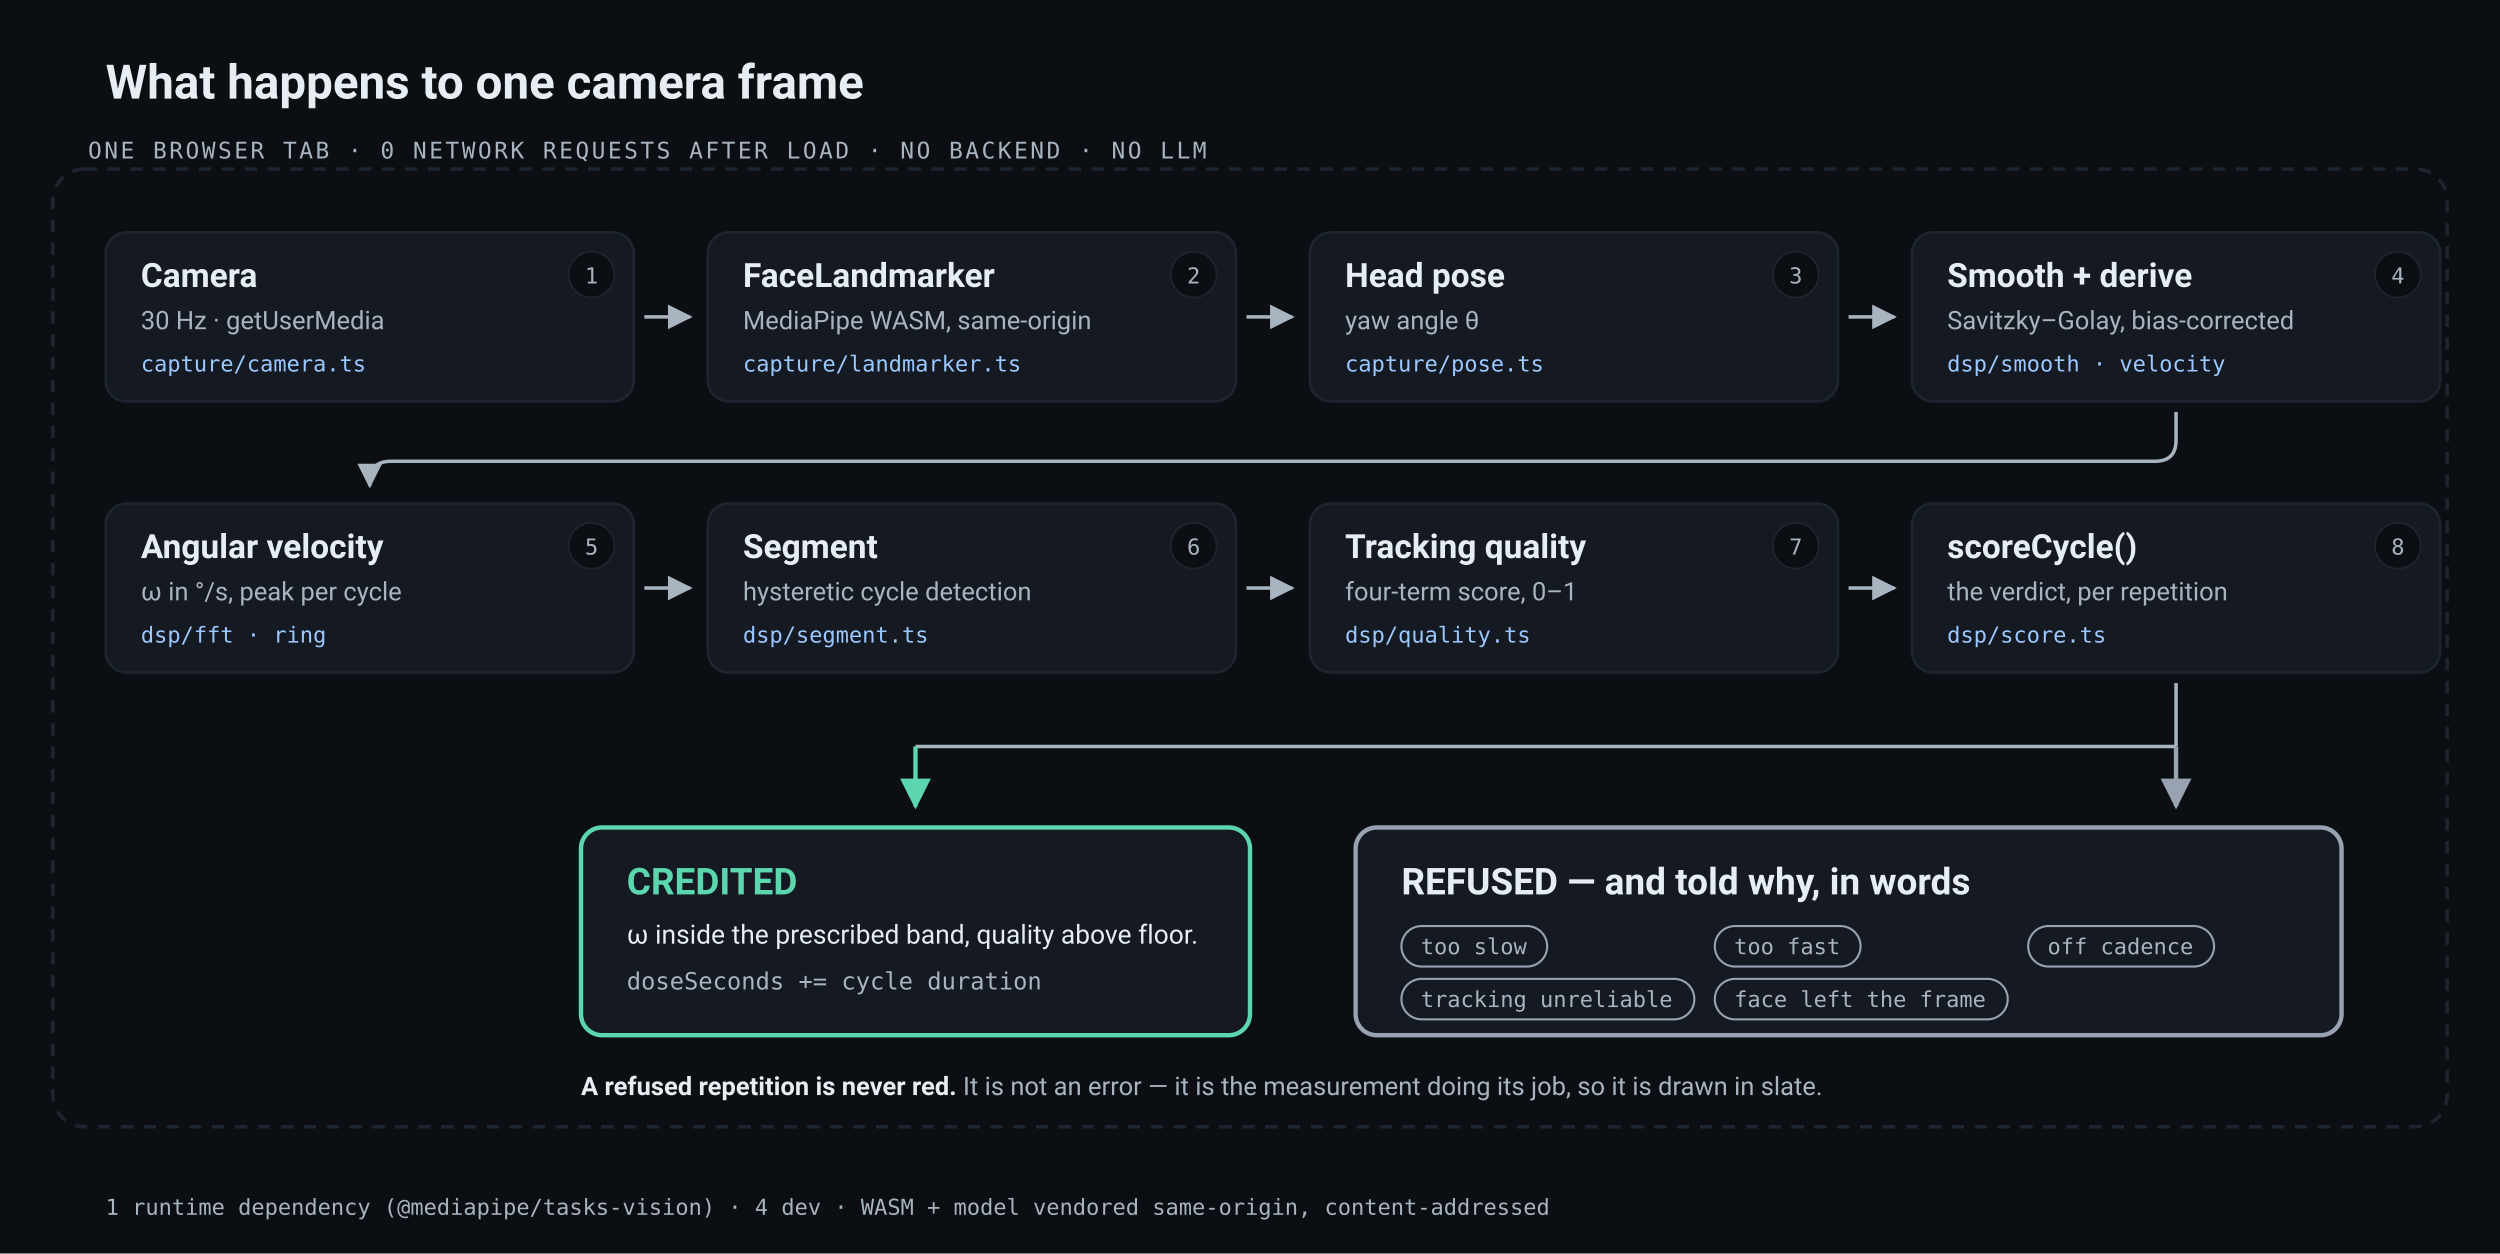
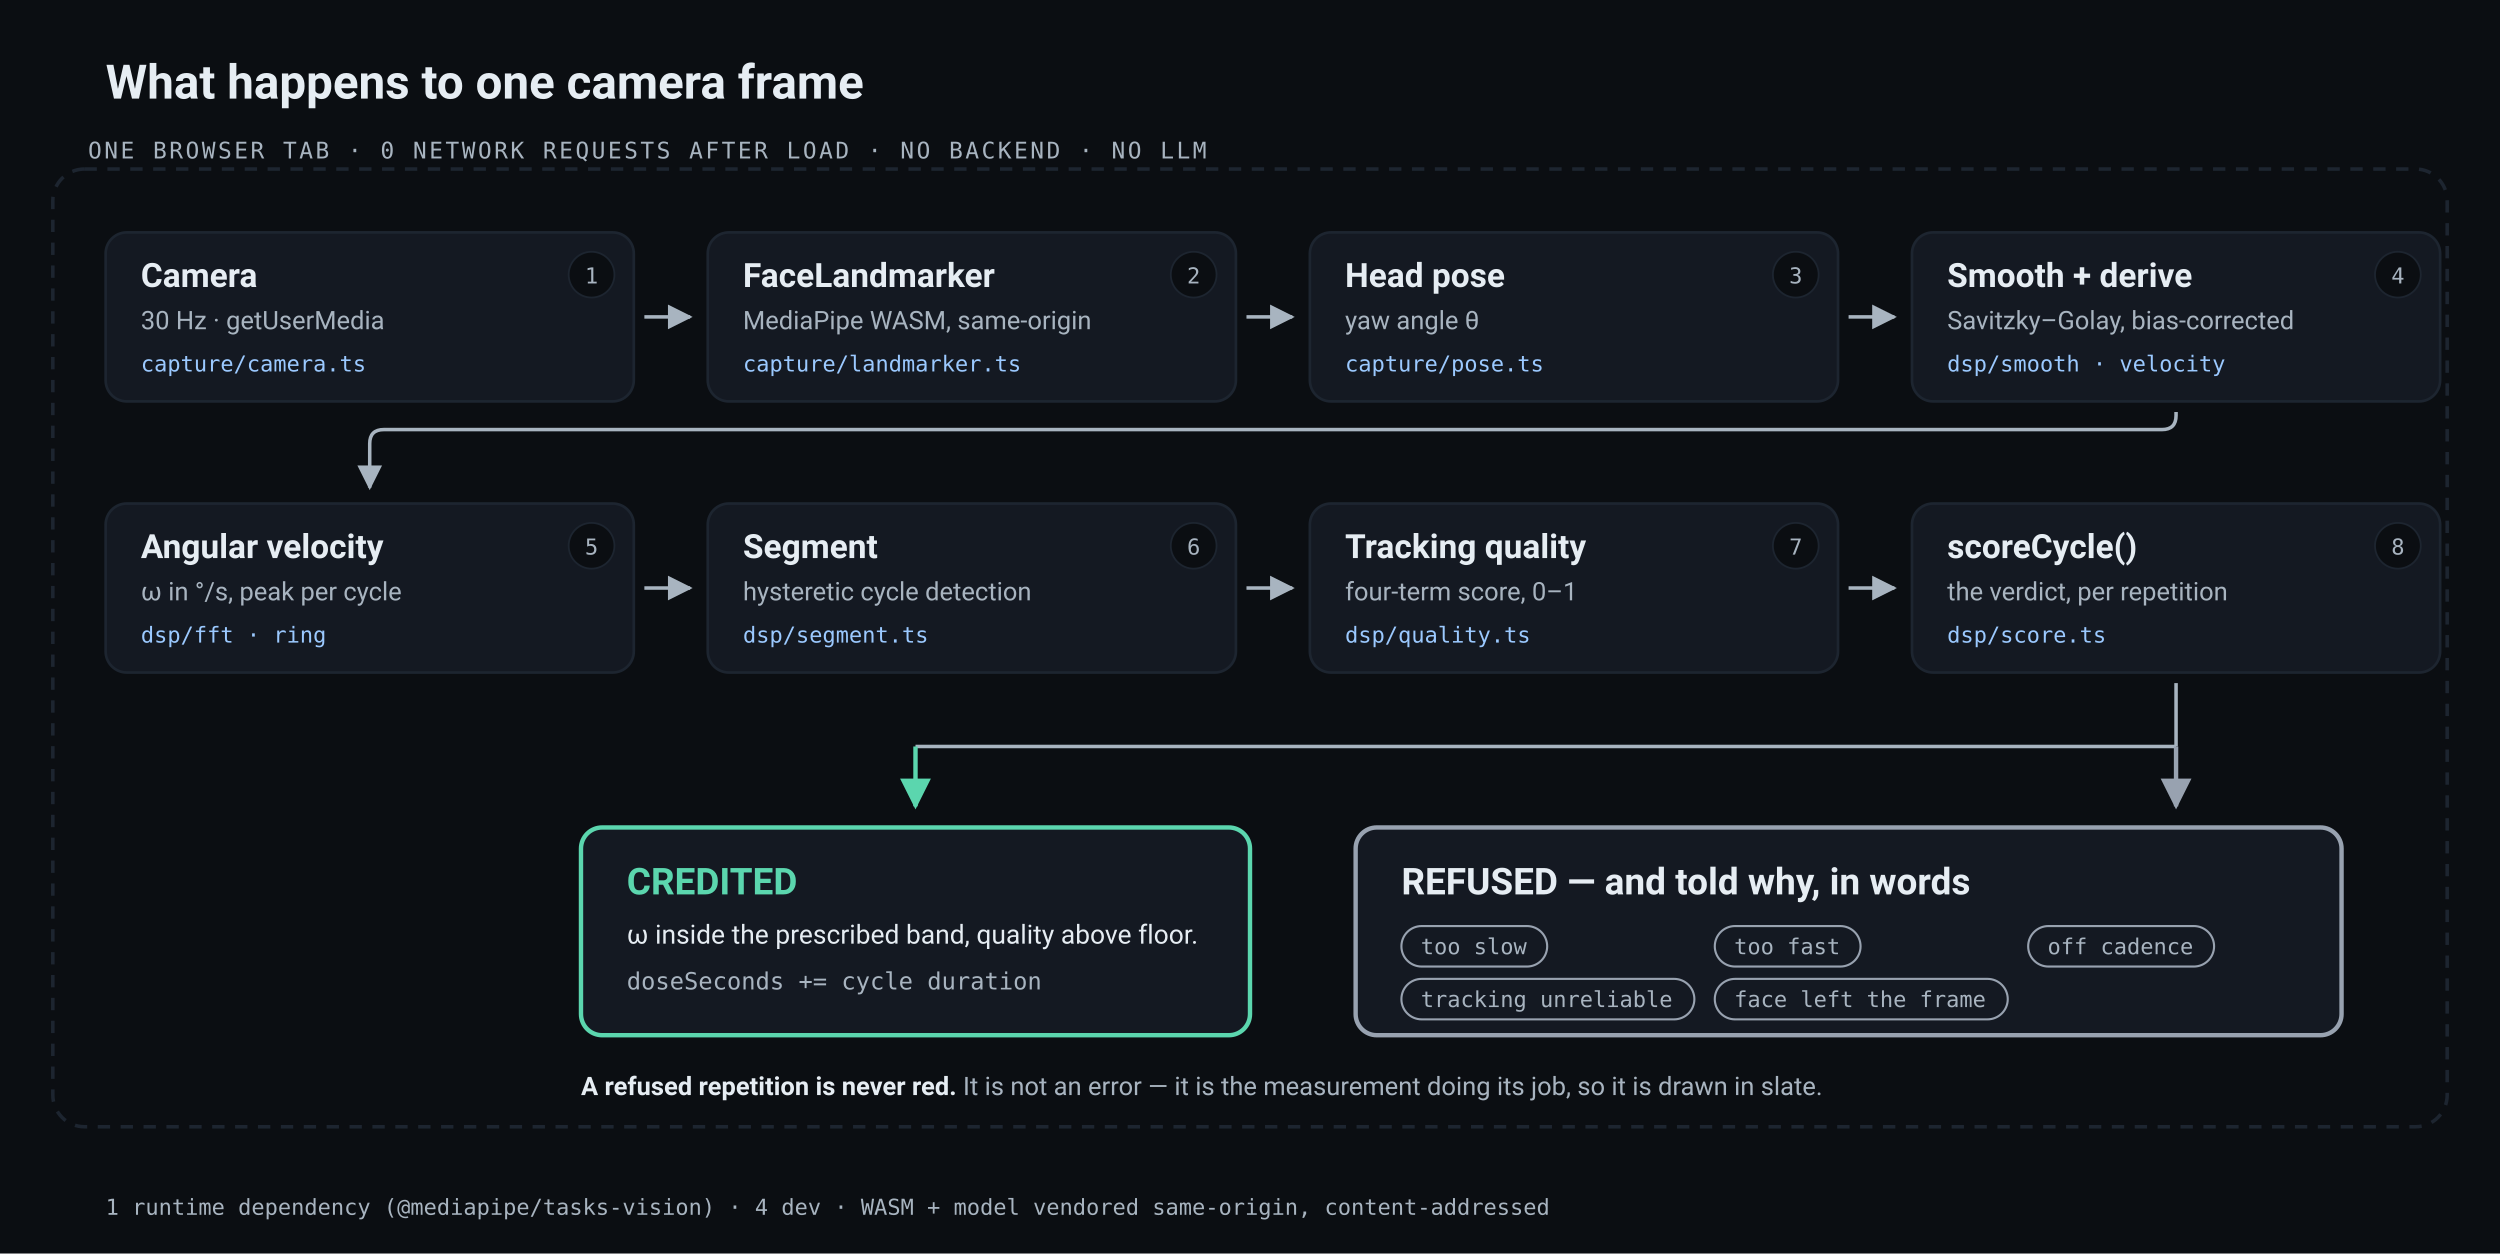
<svg xmlns="http://www.w3.org/2000/svg" viewBox="0 0 1420 712" width="1420" height="712" role="img" aria-labelledby="ttl desc">
  <defs>
    <marker id="a" viewBox="0 0 10 10" refX="9" refY="5" markerWidth="7" markerHeight="7" orient="auto-start-reverse">
      <path d="M 0 0 L 10 5 L 0 10 z" fill="#a8b4c0" />
    </marker>
    <marker id="g" viewBox="0 0 10 10" refX="9" refY="5" markerWidth="7" markerHeight="7" orient="auto-start-reverse">
      <path d="M 0 0 L 10 5 L 0 10 z" fill="#5bd6ae" />
    </marker>
    <marker id="r" viewBox="0 0 10 10" refX="9" refY="5" markerWidth="7" markerHeight="7" orient="auto-start-reverse">
      <path d="M 0 0 L 10 5 L 0 10 z" fill="#98a2b0" />
    </marker>
  </defs>
  <rect width="1420" height="712" fill="#0b0e12" />
  <text x="60" y="56" font-family="ui-sans-serif, system-ui, -apple-system, 'Segoe UI', Roboto, Helvetica, Arial, sans-serif" font-size="27" font-weight="700" fill="#e6edf3">What happens to one camera frame</text>
  <rect x="30" y="96" width="1360" height="544" rx="18" fill="none" stroke="#1d2530" stroke-width="2" stroke-dasharray="7 6" />
  <text x="50" y="90" font-family="ui-monospace, SFMono-Regular, Menlo, Consolas, monospace" font-size="13" letter-spacing="1.4" fill="#a8b4c0">ONE BROWSER TAB · 0 NETWORK REQUESTS AFTER LOAD · NO BACKEND · NO LLM</text>
  <rect x="60" y="132" width="300" height="96" rx="12" fill="#141922" stroke="#1d2530" stroke-width="1.5" />
  <text x="80" y="163" font-family="ui-sans-serif, system-ui, -apple-system, 'Segoe UI', Roboto, Helvetica, Arial, sans-serif" font-size="19" font-weight="600" fill="#e6edf3">Camera</text>
  <text x="80" y="187" font-family="ui-sans-serif, system-ui, -apple-system, 'Segoe UI', Roboto, Helvetica, Arial, sans-serif" font-size="14.5" fill="#a8b4c0">30 Hz · getUserMedia</text>
  <text x="80" y="211" font-family="ui-monospace, SFMono-Regular, Menlo, Consolas, monospace" font-size="12.5" fill="#9bc9ff">capture/camera.ts</text>
  <circle cx="336" cy="156" r="13" fill="#0b0e12" stroke="#1d2530" />
  <text x="336" y="161" text-anchor="middle" font-family="ui-monospace, SFMono-Regular, Menlo, Consolas, monospace" font-size="12.5" fill="#a8b4c0">1</text>
  <rect x="402" y="132" width="300" height="96" rx="12" fill="#141922" stroke="#1d2530" stroke-width="1.5" />
  <text x="422" y="163" font-family="ui-sans-serif, system-ui, -apple-system, 'Segoe UI', Roboto, Helvetica, Arial, sans-serif" font-size="19" font-weight="600" fill="#e6edf3">FaceLandmarker</text>
  <text x="422" y="187" font-family="ui-sans-serif, system-ui, -apple-system, 'Segoe UI', Roboto, Helvetica, Arial, sans-serif" font-size="14.5" fill="#a8b4c0">MediaPipe WASM, same-origin</text>
  <text x="422" y="211" font-family="ui-monospace, SFMono-Regular, Menlo, Consolas, monospace" font-size="12.5" fill="#9bc9ff">capture/landmarker.ts</text>
  <circle cx="678" cy="156" r="13" fill="#0b0e12" stroke="#1d2530" />
  <text x="678" y="161" text-anchor="middle" font-family="ui-monospace, SFMono-Regular, Menlo, Consolas, monospace" font-size="12.5" fill="#a8b4c0">2</text>
  <rect x="744" y="132" width="300" height="96" rx="12" fill="#141922" stroke="#1d2530" stroke-width="1.5" />
  <text x="764" y="163" font-family="ui-sans-serif, system-ui, -apple-system, 'Segoe UI', Roboto, Helvetica, Arial, sans-serif" font-size="19" font-weight="600" fill="#e6edf3">Head pose</text>
  <text x="764" y="187" font-family="ui-sans-serif, system-ui, -apple-system, 'Segoe UI', Roboto, Helvetica, Arial, sans-serif" font-size="14.5" fill="#a8b4c0">yaw angle θ</text>
  <text x="764" y="211" font-family="ui-monospace, SFMono-Regular, Menlo, Consolas, monospace" font-size="12.5" fill="#9bc9ff">capture/pose.ts</text>
  <circle cx="1020" cy="156" r="13" fill="#0b0e12" stroke="#1d2530" />
  <text x="1020" y="161" text-anchor="middle" font-family="ui-monospace, SFMono-Regular, Menlo, Consolas, monospace" font-size="12.5" fill="#a8b4c0">3</text>
  <rect x="1086" y="132" width="300" height="96" rx="12" fill="#141922" stroke="#1d2530" stroke-width="1.5" />
  <text x="1106" y="163" font-family="ui-sans-serif, system-ui, -apple-system, 'Segoe UI', Roboto, Helvetica, Arial, sans-serif" font-size="19" font-weight="600" fill="#e6edf3">Smooth + derive</text>
  <text x="1106" y="187" font-family="ui-sans-serif, system-ui, -apple-system, 'Segoe UI', Roboto, Helvetica, Arial, sans-serif" font-size="14.5" fill="#a8b4c0">Savitzky–Golay, bias-corrected</text>
  <text x="1106" y="211" font-family="ui-monospace, SFMono-Regular, Menlo, Consolas, monospace" font-size="12.5" fill="#9bc9ff">dsp/smooth · velocity</text>
  <circle cx="1362" cy="156" r="13" fill="#0b0e12" stroke="#1d2530" />
  <text x="1362" y="161" text-anchor="middle" font-family="ui-monospace, SFMono-Regular, Menlo, Consolas, monospace" font-size="12.5" fill="#a8b4c0">4</text>
  <rect x="60" y="286" width="300" height="96" rx="12" fill="#141922" stroke="#1d2530" stroke-width="1.5" />
  <text x="80" y="317" font-family="ui-sans-serif, system-ui, -apple-system, 'Segoe UI', Roboto, Helvetica, Arial, sans-serif" font-size="19" font-weight="600" fill="#e6edf3">Angular velocity</text>
  <text x="80" y="341" font-family="ui-sans-serif, system-ui, -apple-system, 'Segoe UI', Roboto, Helvetica, Arial, sans-serif" font-size="14.5" fill="#a8b4c0">ω in °/s, peak per cycle</text>
  <text x="80" y="365" font-family="ui-monospace, SFMono-Regular, Menlo, Consolas, monospace" font-size="12.5" fill="#9bc9ff">dsp/fft · ring</text>
  <circle cx="336" cy="310" r="13" fill="#0b0e12" stroke="#1d2530" />
  <text x="336" y="315" text-anchor="middle" font-family="ui-monospace, SFMono-Regular, Menlo, Consolas, monospace" font-size="12.5" fill="#a8b4c0">5</text>
  <rect x="402" y="286" width="300" height="96" rx="12" fill="#141922" stroke="#1d2530" stroke-width="1.5" />
  <text x="422" y="317" font-family="ui-sans-serif, system-ui, -apple-system, 'Segoe UI', Roboto, Helvetica, Arial, sans-serif" font-size="19" font-weight="600" fill="#e6edf3">Segment</text>
  <text x="422" y="341" font-family="ui-sans-serif, system-ui, -apple-system, 'Segoe UI', Roboto, Helvetica, Arial, sans-serif" font-size="14.5" fill="#a8b4c0">hysteretic cycle detection</text>
  <text x="422" y="365" font-family="ui-monospace, SFMono-Regular, Menlo, Consolas, monospace" font-size="12.5" fill="#9bc9ff">dsp/segment.ts</text>
  <circle cx="678" cy="310" r="13" fill="#0b0e12" stroke="#1d2530" />
  <text x="678" y="315" text-anchor="middle" font-family="ui-monospace, SFMono-Regular, Menlo, Consolas, monospace" font-size="12.5" fill="#a8b4c0">6</text>
  <rect x="744" y="286" width="300" height="96" rx="12" fill="#141922" stroke="#1d2530" stroke-width="1.5" />
  <text x="764" y="317" font-family="ui-sans-serif, system-ui, -apple-system, 'Segoe UI', Roboto, Helvetica, Arial, sans-serif" font-size="19" font-weight="600" fill="#e6edf3">Tracking quality</text>
  <text x="764" y="341" font-family="ui-sans-serif, system-ui, -apple-system, 'Segoe UI', Roboto, Helvetica, Arial, sans-serif" font-size="14.5" fill="#a8b4c0">four-term score, 0–1</text>
  <text x="764" y="365" font-family="ui-monospace, SFMono-Regular, Menlo, Consolas, monospace" font-size="12.5" fill="#9bc9ff">dsp/quality.ts</text>
  <circle cx="1020" cy="310" r="13" fill="#0b0e12" stroke="#1d2530" />
  <text x="1020" y="315" text-anchor="middle" font-family="ui-monospace, SFMono-Regular, Menlo, Consolas, monospace" font-size="12.5" fill="#a8b4c0">7</text>
  <rect x="1086" y="286" width="300" height="96" rx="12" fill="#141922" stroke="#1d2530" stroke-width="1.5" />
  <text x="1106" y="317" font-family="ui-sans-serif, system-ui, -apple-system, 'Segoe UI', Roboto, Helvetica, Arial, sans-serif" font-size="19" font-weight="600" fill="#e6edf3">scoreCycle()</text>
  <text x="1106" y="341" font-family="ui-sans-serif, system-ui, -apple-system, 'Segoe UI', Roboto, Helvetica, Arial, sans-serif" font-size="14.5" fill="#a8b4c0">the verdict, per repetition</text>
  <text x="1106" y="365" font-family="ui-monospace, SFMono-Regular, Menlo, Consolas, monospace" font-size="12.5" fill="#9bc9ff">dsp/score.ts</text>
  <circle cx="1362" cy="310" r="13" fill="#0b0e12" stroke="#1d2530" />
  <text x="1362" y="315" text-anchor="middle" font-family="ui-monospace, SFMono-Regular, Menlo, Consolas, monospace" font-size="12.5" fill="#a8b4c0">8</text>
  <path d="M 366 180 L 392 180" stroke="#a8b4c0" stroke-width="2" fill="none" marker-end="url(#a)" />
  <path d="M 708 180 L 734 180" stroke="#a8b4c0" stroke-width="2" fill="none" marker-end="url(#a)" />
  <path d="M 1050 180 L 1076 180" stroke="#a8b4c0" stroke-width="2" fill="none" marker-end="url(#a)" />
  <path d="M 366 334 L 392 334" stroke="#a8b4c0" stroke-width="2" fill="none" marker-end="url(#a)" />
  <path d="M 708 334 L 734 334" stroke="#a8b4c0" stroke-width="2" fill="none" marker-end="url(#a)" />
  <path d="M 1050 334 L 1076 334" stroke="#a8b4c0" stroke-width="2" fill="none" marker-end="url(#a)" />
-   <path d="M 1236 234 L 1236 250         Q 1236 262 1224 262         L 222 262         Q 210 262 210 274         L 210 276" stroke="#a8b4c0" stroke-width="2" fill="none" marker-end="url(#a)" />
+   <path d="M 1236 234 L 1236 236         Q 1236 244 1228 244         L 218 244         Q 210 244 210 252         L 210 277" stroke="#a8b4c0" stroke-width="2" fill="none" marker-end="url(#a)" />
  <path d="M 1236 388 L 1236 424" stroke="#a8b4c0" stroke-width="2" fill="none" />
  <path d="M 1236 424 L 520 424" stroke="#a8b4c0" stroke-width="2" fill="none" />
  <path d="M 520 424 L 520 458" stroke="#5bd6ae" stroke-width="2.5" fill="none" marker-end="url(#g)" />
  <path d="M 1236 424 L 1236 458" stroke="#98a2b0" stroke-width="2.5" fill="none" marker-end="url(#r)" />
  <rect x="330" y="470" width="380" height="118" rx="12" fill="#141922" stroke="#5bd6ae" stroke-width="2.5" />
  <text x="356" y="508" font-family="ui-sans-serif, system-ui, -apple-system, 'Segoe UI', Roboto, Helvetica, Arial, sans-serif" font-size="21" font-weight="700" fill="#5bd6ae">CREDITED</text>
  <text x="356" y="536" font-family="ui-sans-serif, system-ui, -apple-system, 'Segoe UI', Roboto, Helvetica, Arial, sans-serif" font-size="15" fill="#e6edf3">
        ω inside the prescribed band, quality above floor.</text>
  <text x="356" y="562" font-family="ui-monospace, SFMono-Regular, Menlo, Consolas, monospace" font-size="13.5" fill="#a8b4c0">
        doseSeconds += cycle duration</text>
  <rect x="770" y="470" width="560" height="118" rx="12" fill="#141922" stroke="#98a2b0" stroke-width="2.5" />
  <text x="796" y="508" font-family="ui-sans-serif, system-ui, -apple-system, 'Segoe UI', Roboto, Helvetica, Arial, sans-serif" font-size="21" font-weight="700" fill="#e6edf3">REFUSED — and told why, in words</text>
  <rect x="796" y="526" width="82.8" height="23" rx="11.5" fill="none" stroke="#98a2b0" stroke-width="1.2" />
  <text x="807" y="542" font-family="ui-monospace, SFMono-Regular, Menlo, Consolas, monospace" font-size="12.5" fill="#a8b4c0">too slow</text>
  <rect x="974" y="526" width="82.8" height="23" rx="11.5" fill="none" stroke="#98a2b0" stroke-width="1.2" />
  <text x="985" y="542" font-family="ui-monospace, SFMono-Regular, Menlo, Consolas, monospace" font-size="12.5" fill="#a8b4c0">too fast</text>
  <rect x="1152" y="526" width="105.6" height="23" rx="11.5" fill="none" stroke="#98a2b0" stroke-width="1.2" />
  <text x="1163" y="542" font-family="ui-monospace, SFMono-Regular, Menlo, Consolas, monospace" font-size="12.5" fill="#a8b4c0">off cadence</text>
  <rect x="796" y="556" width="166.4" height="23" rx="11.5" fill="none" stroke="#98a2b0" stroke-width="1.2" />
  <text x="807" y="572" font-family="ui-monospace, SFMono-Regular, Menlo, Consolas, monospace" font-size="12.5" fill="#a8b4c0">tracking unreliable</text>
  <rect x="974" y="556" width="166.4" height="23" rx="11.5" fill="none" stroke="#98a2b0" stroke-width="1.2" />
  <text x="985" y="572" font-family="ui-monospace, SFMono-Regular, Menlo, Consolas, monospace" font-size="12.5" fill="#a8b4c0">face left the frame</text>
  <text x="330" y="622" font-family="ui-sans-serif, system-ui, -apple-system, 'Segoe UI', Roboto, Helvetica, Arial, sans-serif" font-size="14.5" fill="#a8b4c0">
    <tspan font-weight="600" fill="#e6edf3">A refused repetition is never red.</tspan>
        It is not an error — it is the measurement doing its job, so it is drawn in slate.</text>
  <text x="60" y="690" font-family="ui-monospace, SFMono-Regular, Menlo, Consolas, monospace" font-size="12.5" fill="#a8b4c0">
        1 runtime dependency (@mediapipe/tasks-vision) · 4 dev · WASM + model vendored same-origin, content-addressed</text>
</svg>
